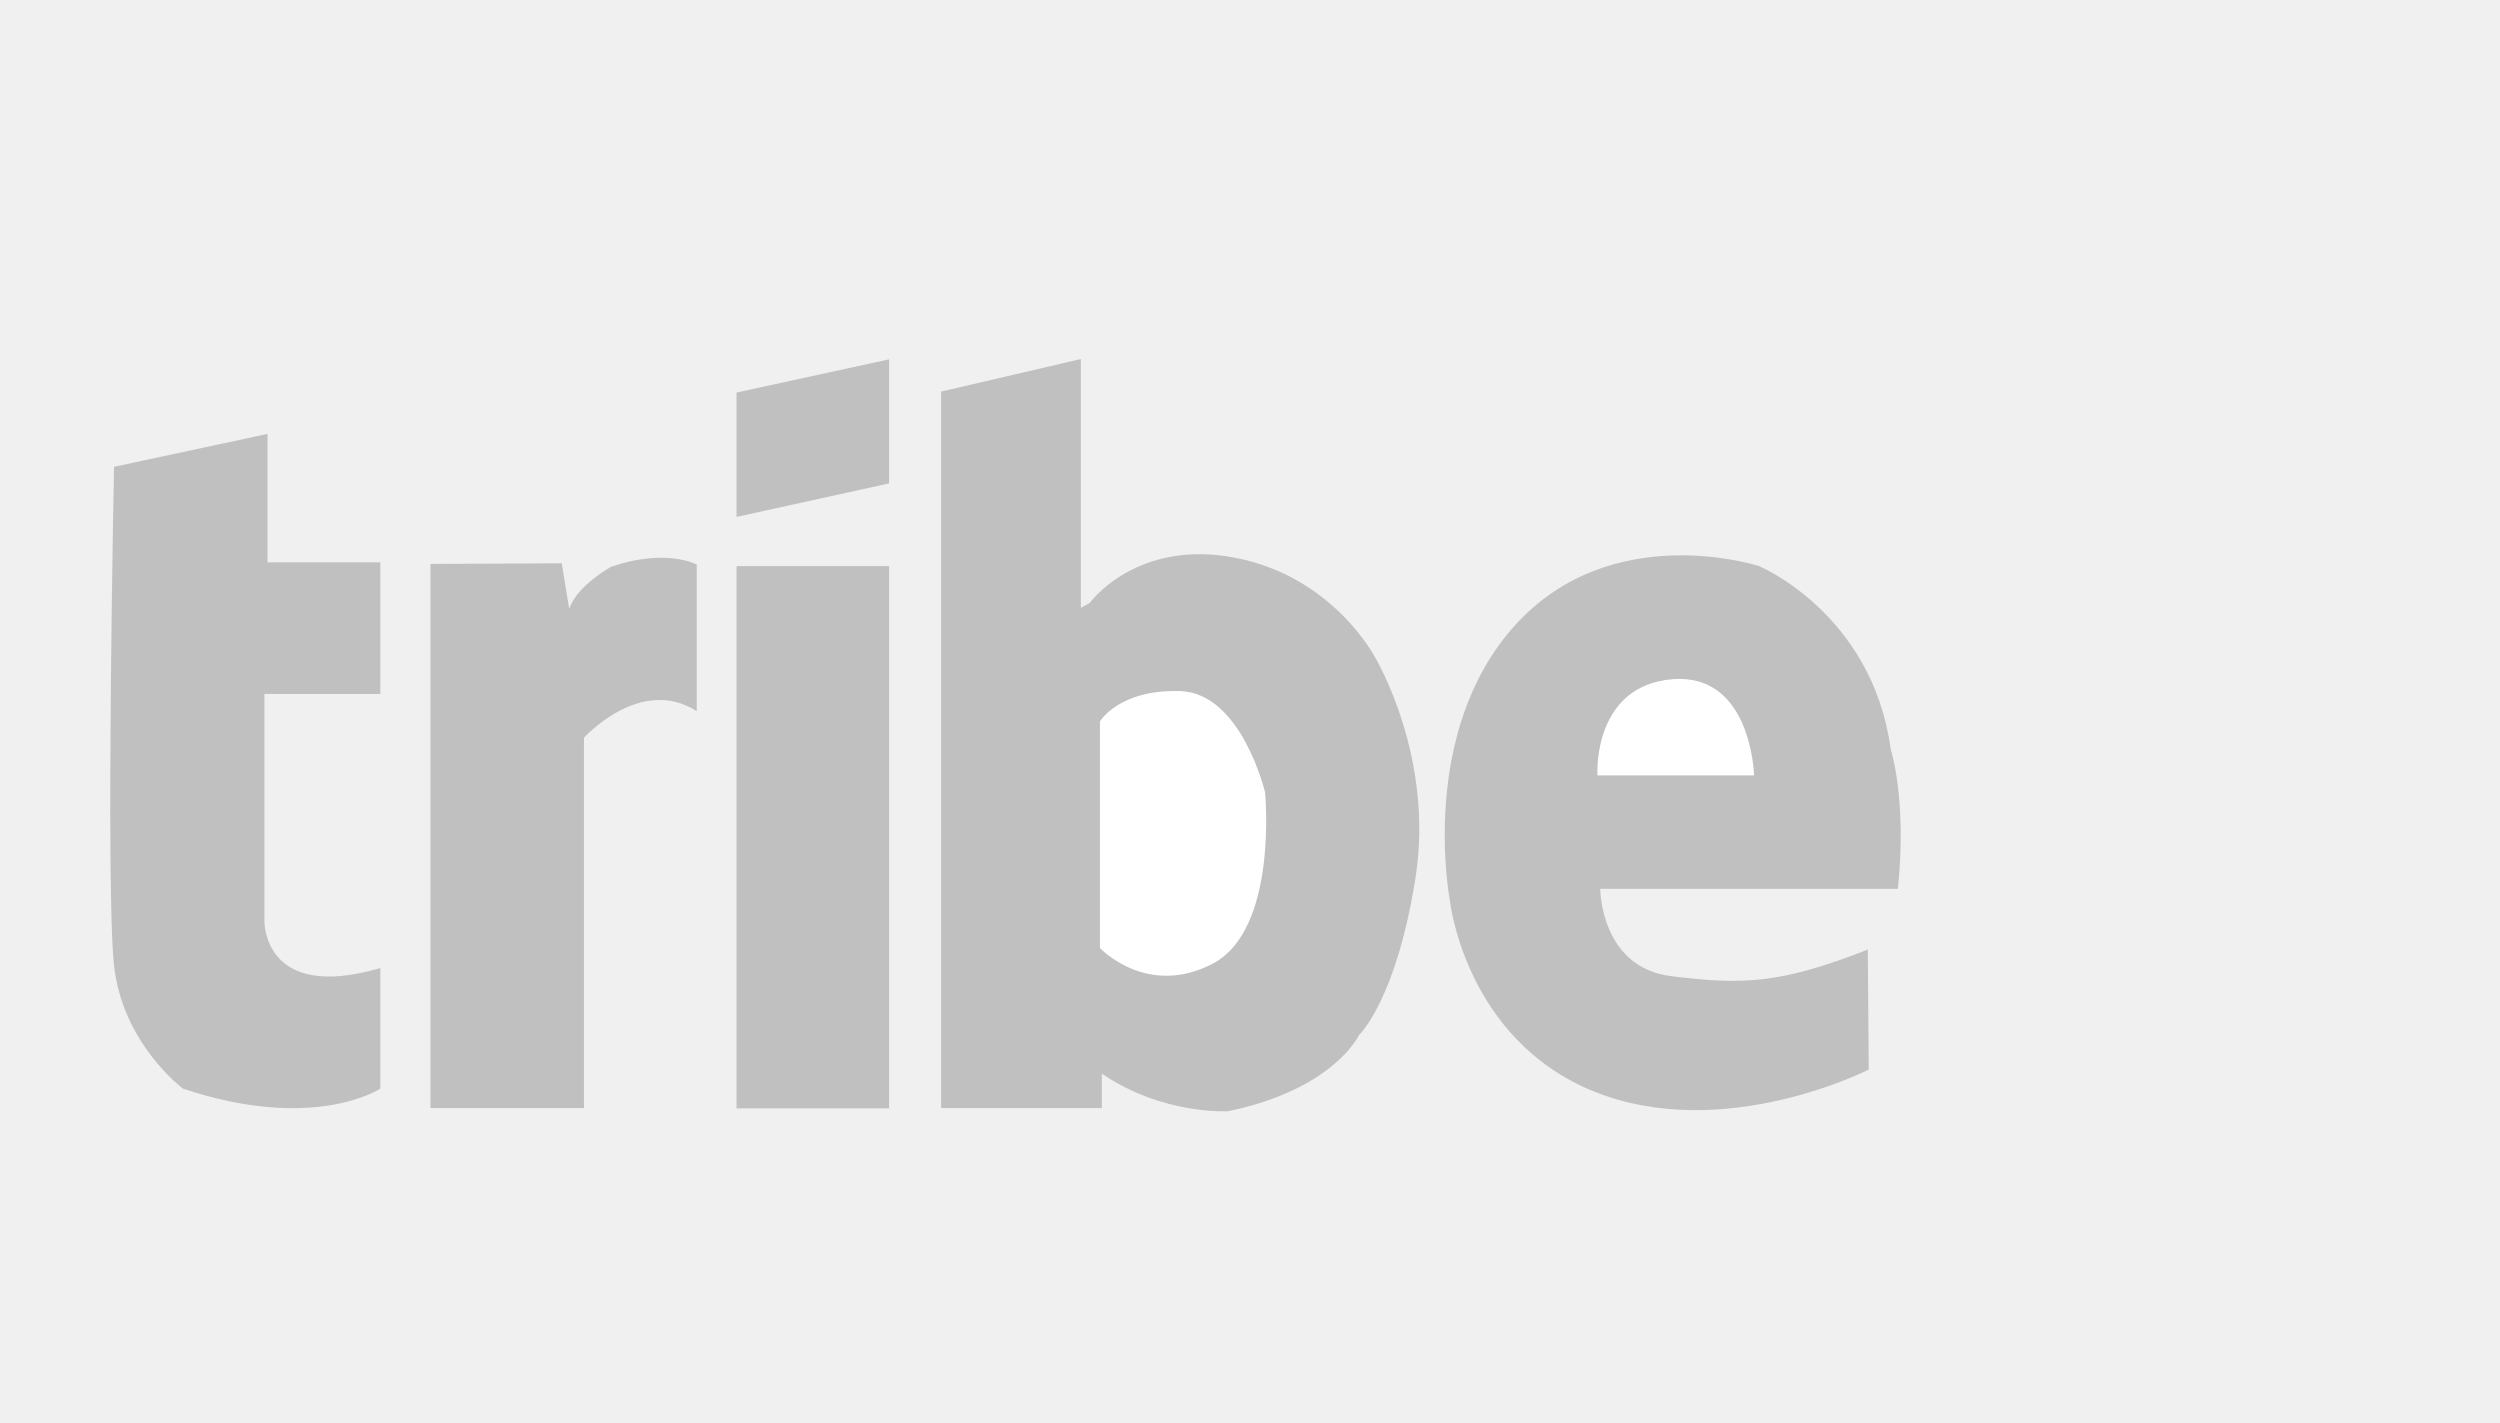
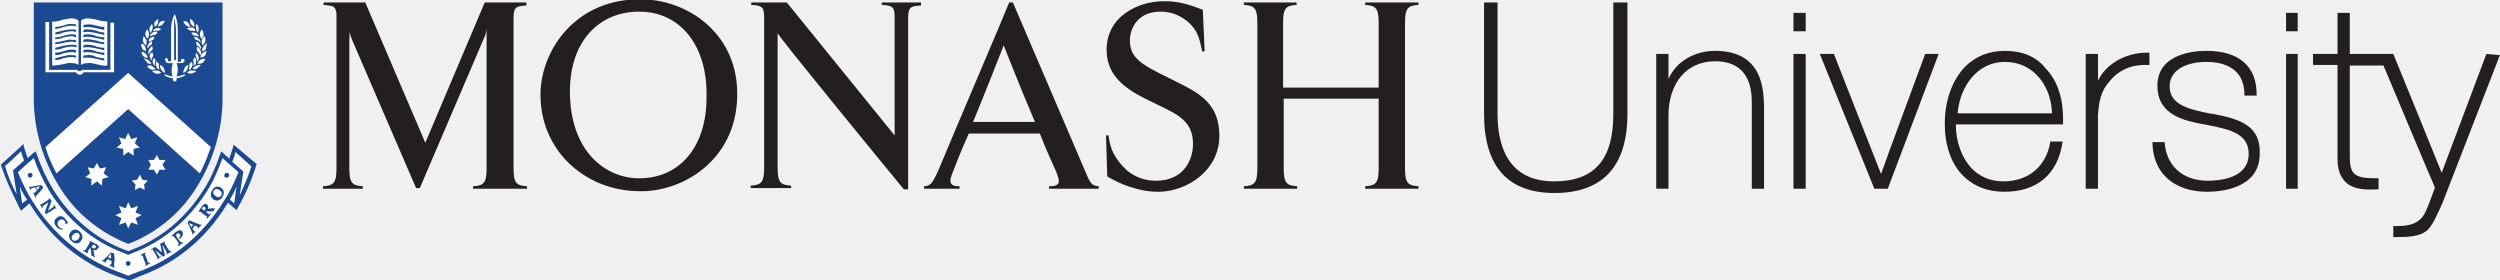
- <svg xmlns="http://www.w3.org/2000/svg" version="1.1" id="Calque_1" x="0px" y="0px" viewBox="0 0 798 454" style="enable-background:new 0 0 798 454;" xml:space="preserve">
-   <style type="text/css">
- 	.st0{opacity:0.2;}
- 	.st1{fill:#FFFFFF;}
- </style>
-   <path class="st0" d="M36.4,149l49-10.5v41h36v42h-37V294c0,0-0.5,26,37,15v38.5c0,0-21,14-63,0c0,0-19.3-14.4-22-39.3  S36.4,149,36.4,149z" />
-   <path class="st0" d="M137.4,181v172.7h49V235.5c0,0,18-20,36-8.5v-46.8c0,0-9.8-5.3-27.3,0.7c0,0-11,6-13.4,13.5l-2.4-14.6  l-41.9,0.2V181z" />
-   <rect x="235.1" y="180.7" class="st0" width="48.7" height="173.1" />
-   <polygon class="st0" points="235.1,165 283.8,154.3 283.8,114.7 235.1,125.3 " />
-   <path class="st0" d="M438.9,209.8c0,0-13.3-25.8-44.8-31.8c-31.5-6-46.3,14.5-46.3,14.5l-2.8,1.5v-54.2v-25.2L300.4,125v228.7h1.5  h49.8v-11c19.5,13.3,40.3,12,40.3,12c33.8-7,41.8-24.3,41.8-24.3s11.8-11,18-50S438.9,209.8,438.9,209.8z" />
-   <path class="st1" d="M351.1,230.3v72.3c0,0,15,16,36,5s16.7-54.7,16.7-54.7s-7.5-31.7-27.1-32.3C357.1,220,351.1,230.3,351.1,230.3z  " />
-   <path class="st0" d="M605.8,283.7h-95c0,0,0,25.1,22.7,27.9c22.7,2.8,34.7,2.5,62.7-8.5l0.3,38.3c0,0-46.3,23.7-87.7,7  c-41.3-16.7-46-61-46-61s-10.3-53.3,20.7-87.7s78-19,78-19s36,15,42,58.3C603.4,239,608.8,254.7,605.8,283.7z" />
-   <path class="st1" d="M509.9,246.5c0,0-1.2-27.7,24-29.7c25.2-2,26,30.7,26,30.7h-50L509.9,246.5z" />
+ <svg xmlns="http://www.w3.org/2000/svg" id="Layer_1" viewBox="0 0 408 45.7" width="2500" height="280">
+   <style>.st0{fill:#1c4a92}.st1{fill:#fff}.st2{fill:#231f20}</style>
+   <path class="st0" d="M5.5 16.2c0 .8-.1 7.3 4 14 3.6 6.1 9.1 8.7 11.4 9.6 2.3-.8 7.8-3.5 11.4-9.6 4.1-6.7 4-13.2 4-14V.4H5.5v15.8z" />
+   <path class="st0" d="M38.1 23.6l-.1.5-.6 1.8-1.3-1.2-.2.5c-.7 2.1-1.6 4.1-2.7 5.8-2.9 4.6-7 8-11.8 9.8 0 0-.3.1-.5.2-.1-.1-.5-.2-.5-.2-4.8-1.8-8.8-5.2-11.7-9.8-1.1-1.8-2-3.7-2.7-5.8l-.2-.5-.4.3-.9.8c-.2-.6-.4-1.1-.6-1.8l-.1-.5-.4.4-3.3 3 .1.2c.8 2.5 2.1 5.1 3 6.9l.2.4 1.4-1.2c.1.1.1.2.2.3C8.4 39 13.3 43 19.1 45.1l2 .7L23 45c5.8-2.1 10.6-6.1 14-11.6.1-.1.1-.2.2-.3l1.4 1.2.2-.4c1-1.7 2.2-4.3 3-6.9l.1-.2-3.8-3.2z" />
+   <path class="st1" d="M33.7 7.3c0 .2-.1.4-.1.6 0 .1-.1.2-.2.3-.1.1-.3.1-.4.2v-.2c0-.2 0-.4.2-.6.1-.2.3-.4.6-.6-.1.2-.1.3-.1.3zM31.2 11.5c.3 0 .5 0 .8.1-.2.2-.4.3-.7.4-.3 0-.5 0-.8-.1.2-.2.4-.4.7-.4zM29.9 11.9c0-.3.1-.6.2-.8.1-.2.3-.4.6-.5v.1c0 .3-.1.5-.2.7-.1.3-.4.4-.6.5zM30.9 10.5c.1-.2.2-.3.4-.4 0 .1.1.2.1.4 0 .1 0 .3-.1.4-.1.2-.2.3-.3.5-.1 0-.1 0-.2.1.1-.4.1-.7.1-1zM31.5 9.8c.1-.2.2-.3.3-.5.1.2.2.5.2.7v.1c0 .2-.1.4-.2.5-.1 0-.1.1-.2.1 0-.3 0-.6-.1-.9zM31.9 9.1c0-.2.1-.4.1-.5.2.2.3.4.4.7v.2c0 .1 0 .3-.1.4l-.1.1c-.1-.4-.2-.7-.3-.9zM32.1 8.2v-.3c0-.1 0-.2.1-.3.2.2.4.3.5.6.1.2.1.3.1.5v.1c0 .1-.1.1-.1.2-.2-.3-.4-.6-.6-.8zM32.1 7.4c-.1-.2-.1-.4-.1-.6.3.1.5.2.6.5.1.2.2.3.2.5 0 .1 0 .1-.1.2-.1-.3-.3-.5-.6-.6zM32.7 6.9c-.2-.2-.5-.4-.8-.4-.1-.1-.2-.3-.2-.5.3 0 .5.1.7.3.1.1.3.3.3.5v.1zM32.4 6c-.2-.2-.5-.2-.8-.2-.2-.1-.3-.3-.4-.5.3 0 .5 0 .8.1.2.1.3.2.4.4V6zM31.8 11.3c-.1 0-.3-.1-.4-.1.2-.2.4-.4.6-.5.3-.1.5-.1.8-.1-.2.2-.4.4-.6.5-.1.2-.2.2-.4.2zM32.6 10.4h-.4c.1-.2.2-.5.5-.6.2-.2.5-.2.8-.2-.1.3-.3.5-.5.7-.2 0-.3.1-.4.1zM33.4 9.1c-.1.1-.2.2-.3.2-.1 0-.3.1-.4.1 0-.3.1-.5.3-.7.2-.2.4-.3.7-.4-.1.4-.1.6-.3.8zM33.5 6.4v.3c0 .1-.1.2-.2.4l-.3.3c-.1-.2-.1-.3-.1-.5v-.3c.1-.3.2-.5.4-.7.2.2.2.4.2.5zM32.6 5.6c0-.3.1-.5.3-.8.2.2.3.5.3.8 0 .1 0 .3-.1.4-.1.1-.2.2-.2.4-.2-.3-.3-.5-.3-.8zM32 3.9c.2.2.4.4.4.7V5c-.1.1-.1.3-.1.4-.1-.2-.3-.5-.3-.7v-.3c-.1-.2 0-.4 0-.5zM31.9 5.1c-.3-.1-.6-.1-.9-.1-.2-.1-.3-.2-.5-.4.3-.1.5-.1.8-.1.2 0 .4.1.5.3 0 .2.1.2.1.3zM31 3.1c.3.1.5.3.6.6.1.1.1.2.1.3v.4c-.2-.1-.4-.3-.6-.5 0-.1-.1-.3-.1-.6v-.2zM30.7 3.7c.1 0 .1 0 0 0 .1.2.1.3.2.4.1.1.1.2.2.3-.3 0-.5-.1-.7-.2-.2-.2-.4-.4-.5-.7.4-.1.6 0 .8.2z" />
+   <path class="st1" d="M27.1 9.5c.2 0 .3.1.3.3v.1c0 .1 0 .1.1.1h.4V4.9c0-.7.1-1.6.5-2.4l.1-.2.1.2c.3.8.4 1.7.4 2.4v5.2h.4c.1 0 .1-.1.1-.1v-.1c0-.2.1-.3.3-.3.2 0 .3.1.3.3 0 .2-.2.4-.6.4h-.7c.1.3.2.6.2 1 0 .5-.1.9-.2 1.2.5-.1.9-.2 1.3-.4l.1.2c-.3.2-.6.3-1 .4 0 0-.3.1-.5.1.1 0 .1.1.1.2 0 .2-.1.3-.3.3-.2 0-.3-.1-.3-.3 0-.1 0-.2.1-.2-.2 0-.5-.1-.5-.1-.4-.1-.7-.2-1-.4l.1-.2c.4.2.8.3 1.3.4-.2-.3-.2-.7-.2-1.2 0-.4.1-.7.2-1h-.7c-.4 0-.5-.2-.5-.4-.2-.2-.1-.4.1-.4zM26 11.3s0 .1 0 0h-.2c-.1-.1-.3-.3-.3-.5 0-.1-.1-.3-.1-.4 0-.1 0-.2.1-.4l.4.4c0 .4 0 .7.1.9zM25.3 5.7c-.3 0-.6.1-.8.2v-.2c.1-.2.3-.3.4-.4.2-.1.5-.2.8-.1-.1.2-.2.4-.4.5zM25.3 10.7c-.1 0-.1 0-.2-.1-.1-.2-.2-.3-.2-.5V10c0-.2.1-.4.2-.6.1.2.2.3.3.5-.2.2-.2.5-.1.8zM24.4 9.2c0-.3.2-.5.4-.7.1.2.2.4.2.6-.2.3-.3.5-.3.8l-.1-.1c0-.1-.1-.3-.1-.4-.1-.1-.1-.1-.1-.2zM24.3 8.9s-.1 0 0 0c-.1 0-.1-.1-.1-.2v-.1c0-.2 0-.3.1-.5s.3-.4.5-.6c0 .1.1.2.1.3v.3c-.4.3-.6.6-.6.8zM24.4 6.3c.2-.2.5-.3.8-.3-.1.2-.1.4-.2.5-.3.1-.6.2-.7.4v-.2c-.1-.1 0-.3.1-.4zM24.2 7.2c.1-.2.4-.4.6-.5 0 .2 0 .4-.1.6-.3.1-.5.4-.6.6 0-.1 0-.1-.1-.2 0-.1.1-.3.2-.5zM24.1 9.5c-.1-.1-.2-.1-.4-.1-.1-.1-.2-.1-.3-.2-.2-.2-.3-.5-.3-.8.3.1.5.2.7.4.2.2.3.5.3.7zM24.2 9.8c.2.2.4.4.5.6h-.4c-.1 0-.2-.1-.3-.2-.2-.2-.4-.4-.5-.7.2.1.5.2.7.3zM24.8 10.8c.2.1.4.3.6.5-.1 0-.3 0-.4.1-.1 0-.3 0-.4-.1-.3-.1-.5-.3-.6-.5.3-.2.6-.2.8 0zM25.6 11.5c.3 0 .5.2.7.4-.3.1-.5.2-.8.1-.3 0-.5-.2-.7-.4.3-.1.6-.1.8-.1z" />
+   <path class="st1" d="M26.3 11.4c-.1-.2-.2-.4-.2-.7v-.1c.3.1.5.3.6.5.1.2.2.4.2.7v.1c-.2-.1-.4-.2-.6-.5zM25.9 4c0-.1.1-.2.1-.3l.1-.1c.2-.2.5-.2.8-.2-.1.3-.3.5-.5.7-.2.1-.4.2-.7.2.1-.1.1-.2.2-.3zM25.2 3.7c.1-.3.3-.4.6-.6v.2c0 .2 0 .4-.1.6-.1.2-.3.4-.5.5V4c-.1-.1 0-.2 0-.3zM25 4.9c.1-.1.3-.2.5-.3.2-.1.5 0 .8.1-.1.1-.3.3-.4.3-.3 0-.6 0-.9.1v-.2zM24.4 4.6c.1-.3.2-.5.4-.7.1.2.1.3.1.5v.3c-.1.2-.2.5-.4.7 0-.1-.1-.3-.1-.4v-.1c-.1-.2-.1-.2 0-.3zM23.7 5.6c0-.3.1-.5.3-.8.2.2.3.5.3.8 0 .3-.1.5-.2.7l-.3-.3c0-.1-.1-.3-.1-.4zM23.4 5.9c.2.2.4.4.5.7v.3c0 .2 0 .3-.1.5l-.3-.3c-.1-.1-.1-.2-.2-.4v-.3c0-.1.1-.3.1-.5zM23.1 7.1c.3.1.5.3.6.6.1.2.1.4.1.6v.1c-.1-.1-.2-.2-.4-.2-.1-.1-.2-.2-.2-.3-.1-.2-.2-.4-.2-.6.1 0 .1-.1.1-.2z" />
+   <path class="st0" d="M28.7 4.9c0-.6-.1-1.3-.3-2v6.9h.3V4.9z" />
+   <g>
+     <path class="st1" d="M15.8 10.5c.5.1 1.1.3 1.7.2V3.6v-.1c-.6 0-1.2-.1-1.8-.3-.5-.1-1-.2-1.4-.2-.6 0-.9.2-1.1.4v7.2c.3-.2.7-.3 1.1-.3.5-.1 1 .1 1.5.2zM11.7 10.3c.5 0 .8.1 1.1.3V3.4c-.2-.2-.5-.4-1.1-.4-.4 0-.9.1-1.4.2-.6.2-1.2.4-1.8.3V10.7c.6 0 1.1-.1 1.7-.2.5-.1 1-.3 1.5-.2z" />
+     <path class="st1" d="M18.4 3.7H18v7.7h-4.6c-.1.1-.2.2-.4.2s-.3 0-.4-.2H8V3.9 3.6h-.6v8.2h5c.1.2.3.4.6.4s.5-.2.6-.4h5V3.7h-.2z" />
+   </g>
+   <g>
+     <path class="st0" d="M14.3 4.8c-.3 0-.5 0-.7.1v.4c.2-.1.4-.1.7-.1.4 0 .9.1 1.4.2.4.1.9.2 1.3.3v-.4c-.4 0-.9-.1-1.3-.3-.4-.1-.9-.2-1.4-.2zM14.3 9c-.3 0-.5 0-.7.1v.4c.2-.1.4-.1.7-.1.4 0 .9.1 1.4.2.4.1.9.2 1.3.3v-.4c-.4 0-.9-.1-1.3-.2-.4-.2-.9-.4-1.4-.3zM14.3 8.1c-.3 0-.5 0-.7.1v.4c.2-.1.4-.1.7-.1.4 0 .9.1 1.4.2.4.1.9.2 1.3.3v-.4c-.4 0-.9-.1-1.3-.2-.4-.2-.9-.3-1.4-.3zM14.3 5.6c-.3 0-.5 0-.7.1v.4c.2-.1.4-.1.7-.1.4 0 .9.1 1.4.2.4.1.9.2 1.3.3v-.4c-.4 0-.9-.1-1.3-.2-.4-.2-.9-.3-1.4-.3zM14.3 7.3c-.3 0-.5 0-.7.1v.4c.2-.1.4-.1.7-.1.4 0 .9.1 1.4.2.4.1.9.2 1.3.3v-.4c-.4 0-.9-.1-1.3-.2-.4-.2-.9-.3-1.4-.3zM15.8 4.2c-.5-.1-1-.3-1.5-.2-.3 0-.5 0-.7.1v.4c.2-.1.4-.1.7-.1.4 0 .9.1 1.4.2.4.1.9.2 1.3.3v-.5c-.4 0-.8-.1-1.2-.2zM10.2 8.4c-.4.1-.8.2-1.2.2V9c.5 0 .9-.1 1.3-.3.5-.1 1-.2 1.4-.2.3 0 .5.1.7.1v-.4c-.2-.1-.4-.1-.7-.1-.5 0-.9.1-1.5.3zM10.2 7.5L9 7.8v.3c.5 0 .9-.1 1.4-.3.5-.1 1-.2 1.4-.2.3 0 .5.1.7.1v-.3c-.2-.1-.4-.1-.7-.1-.6 0-1 .1-1.6.2zM14.3 6.4c-.3 0-.5 0-.7.1v.4c.2-.1.4-.1.7-.1.4 0 .9.1 1.4.2.4.1.9.2 1.3.2v-.3c-.4 0-.9-.1-1.3-.3-.4 0-.9-.2-1.4-.2zM10.2 9.2L9 9.5v.3c.5 0 .9-.1 1.3-.3.5-.1 1-.2 1.4-.2.3 0 .5.1.7.1v-.3c-.2-.1-.4-.1-.7-.1-.5-.1-.9.1-1.5.2zM10.2 4.2c-.4.1-.8.2-1.2.2v.3c.5 0 .9-.1 1.3-.3.5-.1 1-.2 1.4-.2.3 0 .5.1.7.1V4c-.2 0-.4-.1-.7-.1-.5 0-1 .1-1.5.3zM10.2 5L9 5.3v.3c.5 0 .9-.1 1.3-.3.5-.1 1-.2 1.4-.2.3 0 .5.1.7.1v-.3c-.2-.1-.4-.1-.7-.1-.5 0-1 .1-1.5.2zM10.2 6.7c-.4.1-.8.2-1.2.2v.3c.5 0 .9-.1 1.3-.2.5-.1 1-.2 1.4-.2.3 0 .5.1.7.1v-.3c-.2-.1-.4-.1-.7-.1-.5-.1-.9.1-1.5.2zM10.2 5.9c-.4.1-.8.2-1.2.2v.3c.5 0 .9-.1 1.4-.3.5-.1 1-.2 1.4-.2.2.1.4.1.6.2v-.4c-.2-.1-.4-.1-.7-.1-.5 0-.9.1-1.5.3z" />
+   </g>
+   <path class="st1" d="M16.7 29.2l-.1 1.1-.8-.7-.9.7v-1.1l-1-.3.8-.6-.4-1 1 .2.5-.9.5.9 1-.2-.4 1 .8.6zM22.5 36.7l-1.1-.4-.5 1-.4-1-1.1.4.4-1.1-1-.5 1-.4-.4-1.1 1.1.4.4-1 .5 1 1.1-.4-.4 1.1 1 .4-1 .5zM19.4 22.4l1 .3.5-1 .5 1 1-.3-.4 1 .8.7-1 .2v1.1l-.9-.6-.8.6v-1.1l-1.1-.2.8-.7zM23.6 31l-.8-.4-.8.4.1-.9-.6-.6.9-.2.4-.8.4.8.9.2-.6.6zM27 27.7h-1l-.4.8-.5-.8h-.9l.4-.8-.4-.8h.9l.5-.8.4.8h1l-.5.8z" />
+   <path class="st1" d="M20.9 17.8l11.7 10.5c.8-1.5 1.3-2.9 1.8-4.3L20.9 11.9 7.4 24c.4 1.4 1 2.8 1.8 4.3l11.7-10.5zM39.1 31.9l.6-3.9-1.8-1.6c.2-.5.4-1 .5-1.6.5.5 2.4 2.1 2.6 2.4-.5 1.6-1.2 3.2-1.9 4.7zM38.2 33.2c-.2-.2-.4-.4-.7-.6.4-.7.8-1.4 1.1-2.2l-.4 2.8zM.8 27.1c.3-.2 2.1-1.9 2.6-2.4.2.5.3 1 .5 1.5l-1.8 1.6.6 3.9C2 30.4 1.3 28.8.8 27.1zM3.6 33.2l-.4-2.8c.3.7.7 1.5 1.2 2.2-.3.2-.6.4-.8.6z" />
+   <path class="st1" d="M36.4 33c-3.4 5.4-8.1 9.3-13.7 11.3 0 0-1.6.6-1.8.7-.2-.1-1.8-.7-1.8-.7-5.6-2.1-10.4-6-13.7-11.3-1-1.5-1.8-3.2-2.5-4.9.3-.3 2-1.8 2.6-2.3.7 2 1.6 3.8 2.6 5.5 3 4.7 7.2 8.2 12.1 10l.7.3.7-.3c4.9-1.8 9.1-5.3 12.1-10 1.1-1.7 1.9-3.6 2.6-5.5.5.5 2.3 2 2.6 2.3-.7 1.8-1.5 3.4-2.5 4.9z" />
+   <path class="st0" d="M6.5 31.3l.5-.6v-.2l-.3-.3c-.6.1-1.4.2-1.8.3l-.1-.1-.1.1c.1.1.1.2.2.3-.1 0 0 .1.1.2l.1-.1v-.2l.6-.1.3.5-.4.4-.1-.1-.1.1c.1.1.2.3.2.4.1.1.1.3.2.4l.1-.1-.1-.2c.1 0 .4-.4.7-.7zm-.7-.7l.7-.2-.4.6-.3-.4zM9.1 34h.1c-.1-.1-.2-.2-.2-.3-.1-.1-.1-.2-.2-.3l-.1.1.1.2c-.3.2-1 .7-1 .7.2-.5.4-1 .6-1.6-.1-.1-.1-.2-.2-.3-.1 0-.2-.1-.2-.2l-.1.1.1.1c-.1.1-.3.2-.4.3l-.5.3c-.2.1-.3.2-.4.3l-.1-.1-.1.1c.1.1.1.2.2.3.1.1.1.2.2.3l.1-.1-.1-.2c.3-.2.7-.5 1-.7-.2.5-.4 1-.6 1.6 0 .1.1.1.1.2s.1.1.1.2c.1-.1.3-.3.6-.4l.4-.3c.2-.1.3-.2.5-.3h.1zM9.2 35.6c-.5.4-.4 1 0 1.4.2.3.5.4 1 .5v-.2c-.3 0-.4-.1-.6-.3-.3-.3-.3-.7 0-1 .3-.3.7-.2.9 0 .1.1.2.3.2.4l-.1.1.1.1c.1-.1.3-.2.4-.2-.1-.2-.2-.4-.4-.6-.4-.6-1-.7-1.5-.2zM13 37.8c-.5-.5-1.2-.4-1.5.1-.4.5-.3 1 .2 1.5.6.5 1.2.4 1.5-.1.4-.5.3-1-.2-1.5zm-.2 1.2c-.3.3-.7.4-.9.2-.3-.2-.3-.6 0-.9.3-.3.7-.4.9-.2.3.2.2.6 0 .9zM15.8 39.9c-.1-.1-.2-.1-.4-.2-.1-.1-.2-.1-.4-.2-.1-.1-.2-.1-.3-.2l-.1.1.1.1c-.1.1-.2.3-.3.5l-.3.5c-.1.2-.2.3-.3.4l-.2-.1-.1.1c.1.1.3.2.4.2.1.1.2.2.4.2l.1-.1-.1-.1c.1-.2.1-.3.3-.5l.1-.1.1.1c0 .3.1.8.1 1.1.2.1.4.2.5.3l.1-.1-.1-.1c0-.1-.1-.8-.2-1 .3.1.5.1.7-.2.3-.2.3-.4-.1-.7zm-.2.5c-.1.2-.3.2-.6 0-.1 0-.1-.1-.1-.1l.1-.1c.1-.1.2-.3.2-.3.1 0 .1.1.2.1.3.1.3.2.2.4zM18.6 41.4l-.1-.1c-.1 0-.3 0-.4-.1l-1.3 1.3h-.2v.1c.1 0 .2.1.3.1.1 0 .2.1.3.2l.1-.1-.1-.1.4-.4.6.3c0 .2 0 .4-.1.6h-.2l-.1.1c.1.1.3.1.4.2.1.1.3.1.4.2l.1-.1-.1-.1c0-.2 0-.7.1-1.1l-.1-1zm-.5.8l-.5-.2.5-.6v.8zM24.2 42.9c-.1-.1-.2-.3-.2-.5l-.2-.5c-.1-.2-.1-.3-.2-.5l.2-.1-.1-.1c-.1.1-.3.1-.4.2-.1.1-.3.1-.4.2l.1.1h.2c.1.1.2.3.2.5l.2.5c.1.2.1.3.2.5l-.2.1.1.1c.1-.1.3-.1.4-.2.1-.1.3-.1.4-.2l-.1-.1h-.2zM27.7 41c-.1-.1-.2-.3-.3-.4l-.3-.5c-.1-.2-.2-.3-.3-.5l.1-.1-.1-.1c-.1.1-.2.1-.3.2-.1.1-.2.1-.4.2.1.2.3 1.2.3 1.4-.2-.2-.9-.8-1.1-.9-.1.1-.2.1-.3.2-.1.1-.2.1-.4.2l.1.1.2-.1.1.2c.1.2.6 1 .7 1.2l-.1.1.1.1c.1-.1.2-.1.3-.2.1-.1.2-.1.3-.2l-.1-.1-.1.2c-.1-.1-.2-.3-.3-.4l-.2-.3c-.1-.2-.2-.4-.3-.5.7.6 1.1.9 1.3 1.1l.3-.2-.4-1.7c.1.1.2.2.3.5l.2.3c.1.2.2.3.2.5l-.1.1.1.1c.1-.1.2-.2.4-.2.1-.1.3-.1.4-.2l-.1-.1h-.2zM29.6 39.6l-.4-.4-.2-.3c-.1-.1-.2-.3-.3-.5 0-.1.1-.1.1-.2.2-.2.4-.1.5 0 .1.2.2.4 0 .5l-.1.1.1.2c.1 0 .2-.1.2-.2.4-.3.4-.8.2-1-.2-.3-.5-.3-.9 0-.1.1-.2.1-.3.2l-.3.3c-.1.1-.2.2-.3.2l.1.1.2-.1.4.4.3.4c.1.2.2.3.3.4l-.2.4.1.1c.1-.1.2-.2.4-.3.1-.1.2-.2.4-.3l-.1-.1-.2.1zM32.7 36.7c-.2-.1-.7-.3-1-.4L31 36h-.2c-.1.1-.1.2-.2.4.3.5.6 1.3.8 1.7l-.1.1.1.1c.1-.1.1-.2.2-.2l.3-.3-.1-.1-.1.1-.3-.5.4-.5c.2.1.4.2.5.3l-.1.1.1.1.3-.3.3-.3-.1-.1-.1.1zm-1.5.4l-.4-.7.7.3-.3.4zM34.9 34c-.1 0-.8 0-1 .1.1-.3.1-.5-.1-.7-.2-.2-.5-.2-.8.2-.1.1-.2.2-.2.3-.1.1-.2.2-.2.3-.1.1-.1.2-.2.3l.1.1.1-.1c.1.1.3.2.4.3l.4.3c.2.1.3.2.4.3l-.1.2.1.1c.1-.1.2-.2.3-.4.1-.1.2-.2.3-.4l-.1-.1-.2.2c-.1-.1-.3-.2-.4-.3l-.1-.1.1-.1h1.1c.1-.2.2-.3.3-.5h-.2zm-1.5.3l-.1.1-.1-.1c-.1-.1-.2-.2-.3-.2 0-.1.1-.1.1-.2.1-.2.3-.2.4-.1.2.1.2.3 0 .5zM36 30.6c-.6-.3-1.1-.1-1.4.5-.4.6-.2 1.2.3 1.5.5.3 1.1.1 1.4-.5.4-.6.2-1.2-.3-1.5zm.1 1.3c-.2.3-.6.4-.9.1-.4-.2-.5-.6-.3-.9.2-.3.6-.3.9-.1.3.2.5.6.3.9zM20.9 42.6c-.2 0-.4.2-.4.4s.2.4.4.4.4-.2.4-.4-.2-.4-.4-.4zM4.9 29c.2 0 .4-.2.4-.4s-.2-.4-.4-.4-.4.2-.4.4.2.4.4.4zM37 29c.2 0 .4-.2.4-.4s-.2-.4-.4-.4-.4.2-.4.4c-.1.2.1.4.4.4z" />
+   <g>
+     <path class="st2" d="M263.3.4v18.2c0 7.5-3.1 11-9.7 11-7.6 0-9.2-6-9.2-11V.4h-2.2v18.2c0 8.6 3.9 12.9 11.5 12.9 7.9 0 11.9-4.4 11.9-12.9V.4h-2.3zM279.9 8.3c-3.4 0-6.4 1.8-7.6 4.6V8.8h-2v22h2V18.9c0-5.4 3-8.9 7.6-8.9 6 0 6 5.2 6 6.9v13.9h2V17.3c-.1-2.5-.1-9-8-9zM292.7 8.8v22h2v-22h-.2zM292.7 2.1v3h2v-3h-.2zM314.2 8.8s-7 18.9-7.2 19.6c-.3-.7-7.7-19.6-7.7-19.6H297l8.9 22h2.2l8.3-22H314.2zM327.2 8.3c-2.6 0-4.8.9-6.5 2.6-2.1 2.2-3.3 5.5-3.3 9.3 0 3.5 1 6.5 3 8.5 1.7 1.7 4 2.6 6.7 2.6 5.3 0 8.7-2.8 9.5-8v-.2h-2v.2c-.7 3.9-3.6 6.3-7.6 6.3-2.1 0-3.8-.7-5.2-2.1-1.6-1.7-2.6-4.3-2.6-7.2h17.5v-.2-.8c0-3.4-1-6.3-2.9-8.2-1.5-1.9-3.8-2.8-6.6-2.8zm0 1.8c4.9 0 7.6 4.2 7.7 8.4h-15.4c.3-4.2 3.1-8.4 7.7-8.4zM342.4 13.2V8.8h-2v22h2v-12c.2-3.3.9-4.5 2.4-6.1 2.3-2.3 5-2.1 5.8-2.1h.2v-2h-.2c-3.6-.1-7 1.9-8.2 4.6zM361.2 18.6l-.7-.1c-3.3-.7-6.4-1.4-6.4-4.4 0-2.9 3.1-4 6-4 2.3 0 6.2.7 6.2 5.3v.2h2v-.2c0-4.6-2.9-7.1-8.2-7.1-1.9 0-8 .4-8 5.7 0 4.8 4.4 5.7 7.6 6.3l.6.1c3.4.7 6.7 1.3 6.7 4.7 0 4-4.7 4.4-6.7 4.4-4 0-6.7-2.4-7-6.1v-.2h-2v.2c.1 4.9 3.6 7.9 8.9 7.9 2 0 8.6-.4 8.6-6.2.2-4.6-3.3-5.7-7.6-6.5zM373.1 8.8v22h1.9v-22h-.1zM405.8 8.8l-7.3 19.4c-.3-.8-7.9-19.4-7.9-19.4h-7.1V2.1h-2v6.7h-4v1.8h4v15.3c0 1.7.4 2.9 1.3 3.8 1.3 1.3 3.5 1.3 5.2 1.2h.2v-1.8h-.2c-1.8 0-3-.1-3.7-.7-.6-.5-.8-1.4-.8-2.8V10.7h5.5c.1.2 8.3 19.8 8.4 19.9-1 2.8-1.6 4.4-2.2 5-1 1-2 1.3-4.4 1.3h-.2v1.8h.2c2.4 0 4-.1 5.2-1 .9-.7 1.6-2.3 2.6-4.5L408 9l-2.2-.2zM373.1 2.1v3h1.9v-3h-.1z" />
+   </g>
+   <g>
+     <path class="st2" d="M104 31.2c-8.7-.2-16-6.8-15.8-16.1.2-7.2 6-15.5 16.7-15.2 7.4.1 15.7 5.7 15.4 15.9-.2 10.3-8.9 15.7-16.3 15.4zm.3-29.3c-6.6 0-11.3 4.9-11.3 13 0 9.8 5.8 14.2 11.3 14.2 6.6 0 11-5.1 11-13.2.2-8.5-4.3-14-11-14zM231.5.8V.4h-8.7v.4c1.7.1 2.2.5 2.2 2.9v10.6h-15.6V3.7c0-2.4.5-2.8 2.2-2.9V.4H203v.4c1.7.1 2.2.5 2.2 2.9v23.8c0 2.4-.5 2.8-2.2 2.9v.4h8.7v-.4c-1.7-.1-2.2-.5-2.2-2.9V16.1H225v11.4c0 2.4-.5 2.8-2.2 2.9v.4h8.7v-.4c-1.7-.1-2.2-.5-2.2-2.9V3.7c0-2.4.5-2.8 2.2-2.9zM122.6.4v.4c1.7.1 2.1.3 2.1 2v24.6c0 2.4-.5 2.8-2.2 2.9v.4h6.6v-.4c-1.7-.1-2.2-.5-2.2-2.9v-22c0 .4 16.9 21 20.6 25.5h.7v-28c0-1.8.5-1.9 2.1-2V.4h-6.4v.4c1.7.1 2.1.3 2.1 2v19.3L128.4.4h-5.8zM165.3.4h-.6c-1.5 3.7-8.7 20.5-11.1 26.3-.4 1-1.1 2.6-1.6 3.2-.4.4-.8.5-1.2.5v.4h5.8v-.4c-.5 0-1.5 0-1.5-.9 0-.3.1-.6.2-.9.2-.5 1.3-3.5 2.8-6.8h11.6c1.1 2.8 2.2 5.2 2.7 6.3.1.3.4 1.1.4 1.4 0 .8-.7.9-1.6.9v.4h8.1v-.4c-1-.1-1.3-.3-2-2l-12-28zm-6.5 19.5c2-4.8 5-12.5 5-12.5s2.7 6.9 5.1 12.5h-10.1zM52.8.4v.4c.9.1 1.5.1 1.8.5.1.1.2.3.2.5.1.2.1.3.1.5V27.5c0 2.4-.5 2.8-2.2 2.9v.4h6.5v-.4c-1.7-.1-2.2-.5-2.2-2.9V6.4c.1-.4 0-1.2 0-1.2l.4 1.2 10.5 24.3h.6l10.7-25 .3-1s-.1.5-.1.9v21.9c0 2.4-.5 2.8-2.2 2.9v.4H86v-.4c-1.7-.1-2.2-.5-2.2-2.9V2.9c0-1.8.5-1.9 2.1-2V.4h-6.8l-9.7 22.9L59.6.4h-6.8zM180.7 28.8c2 1.2 5.1 2.5 8.3 2.5h.2c4.7-.1 9.8-3.6 9.8-9.1 0-6-4.2-7.4-8.5-9.6-4.3-2.1-6.1-3.2-6.1-6 0-1.9 1.2-4.7 5-4.7 1.2 0 2.3.3 3.2.8 3.1 1.7 3.2 4.1 3.6 5.7h.4l-.3-6.8c-2-.8-3.5-1.2-4.6-1.3-.7-.1-1.3-.1-1.8-.1-4.2 0-9.3 2.5-9.3 7.9 0 3.7 2.2 6 6.5 8.1 4.3 2.2 7.6 3 7.6 7.3 0 2.2-1.2 6-6.1 6-1.9 0-3.5-.7-4.7-1.7-2.9-2.7-2.8-4.9-3-5.7h-.4l.2 6.7" />
+   </g>
</svg>
